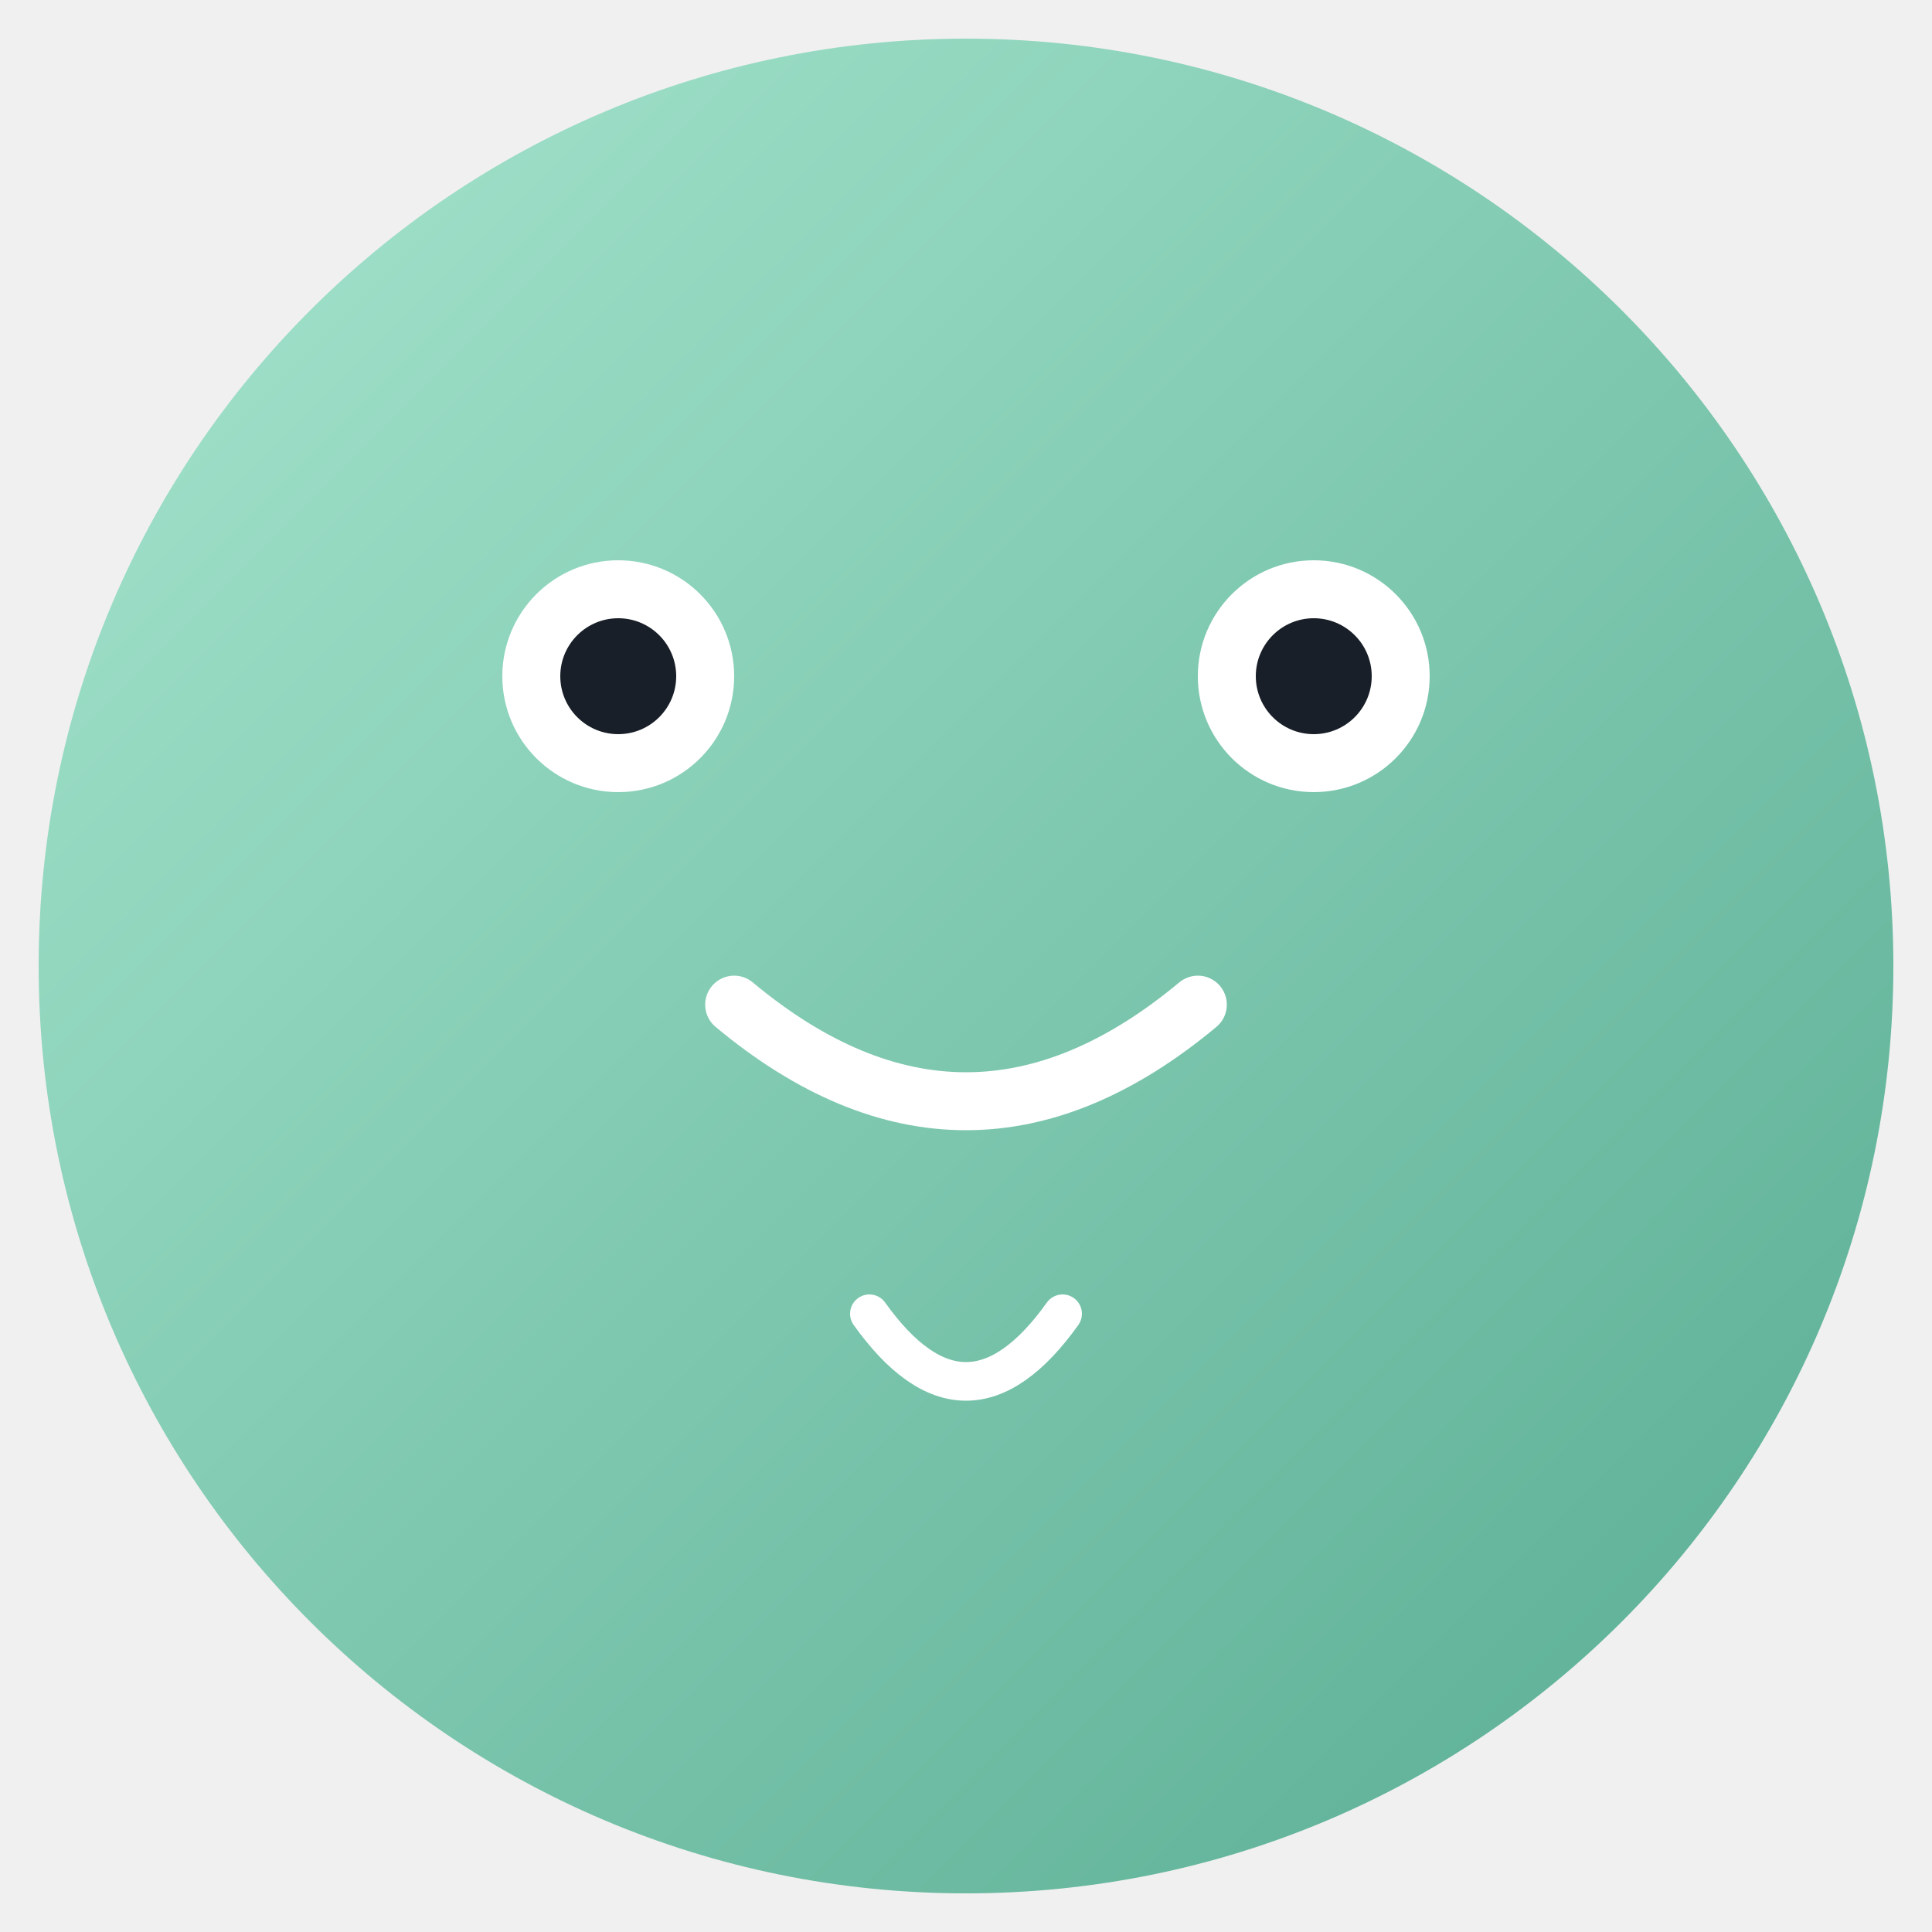
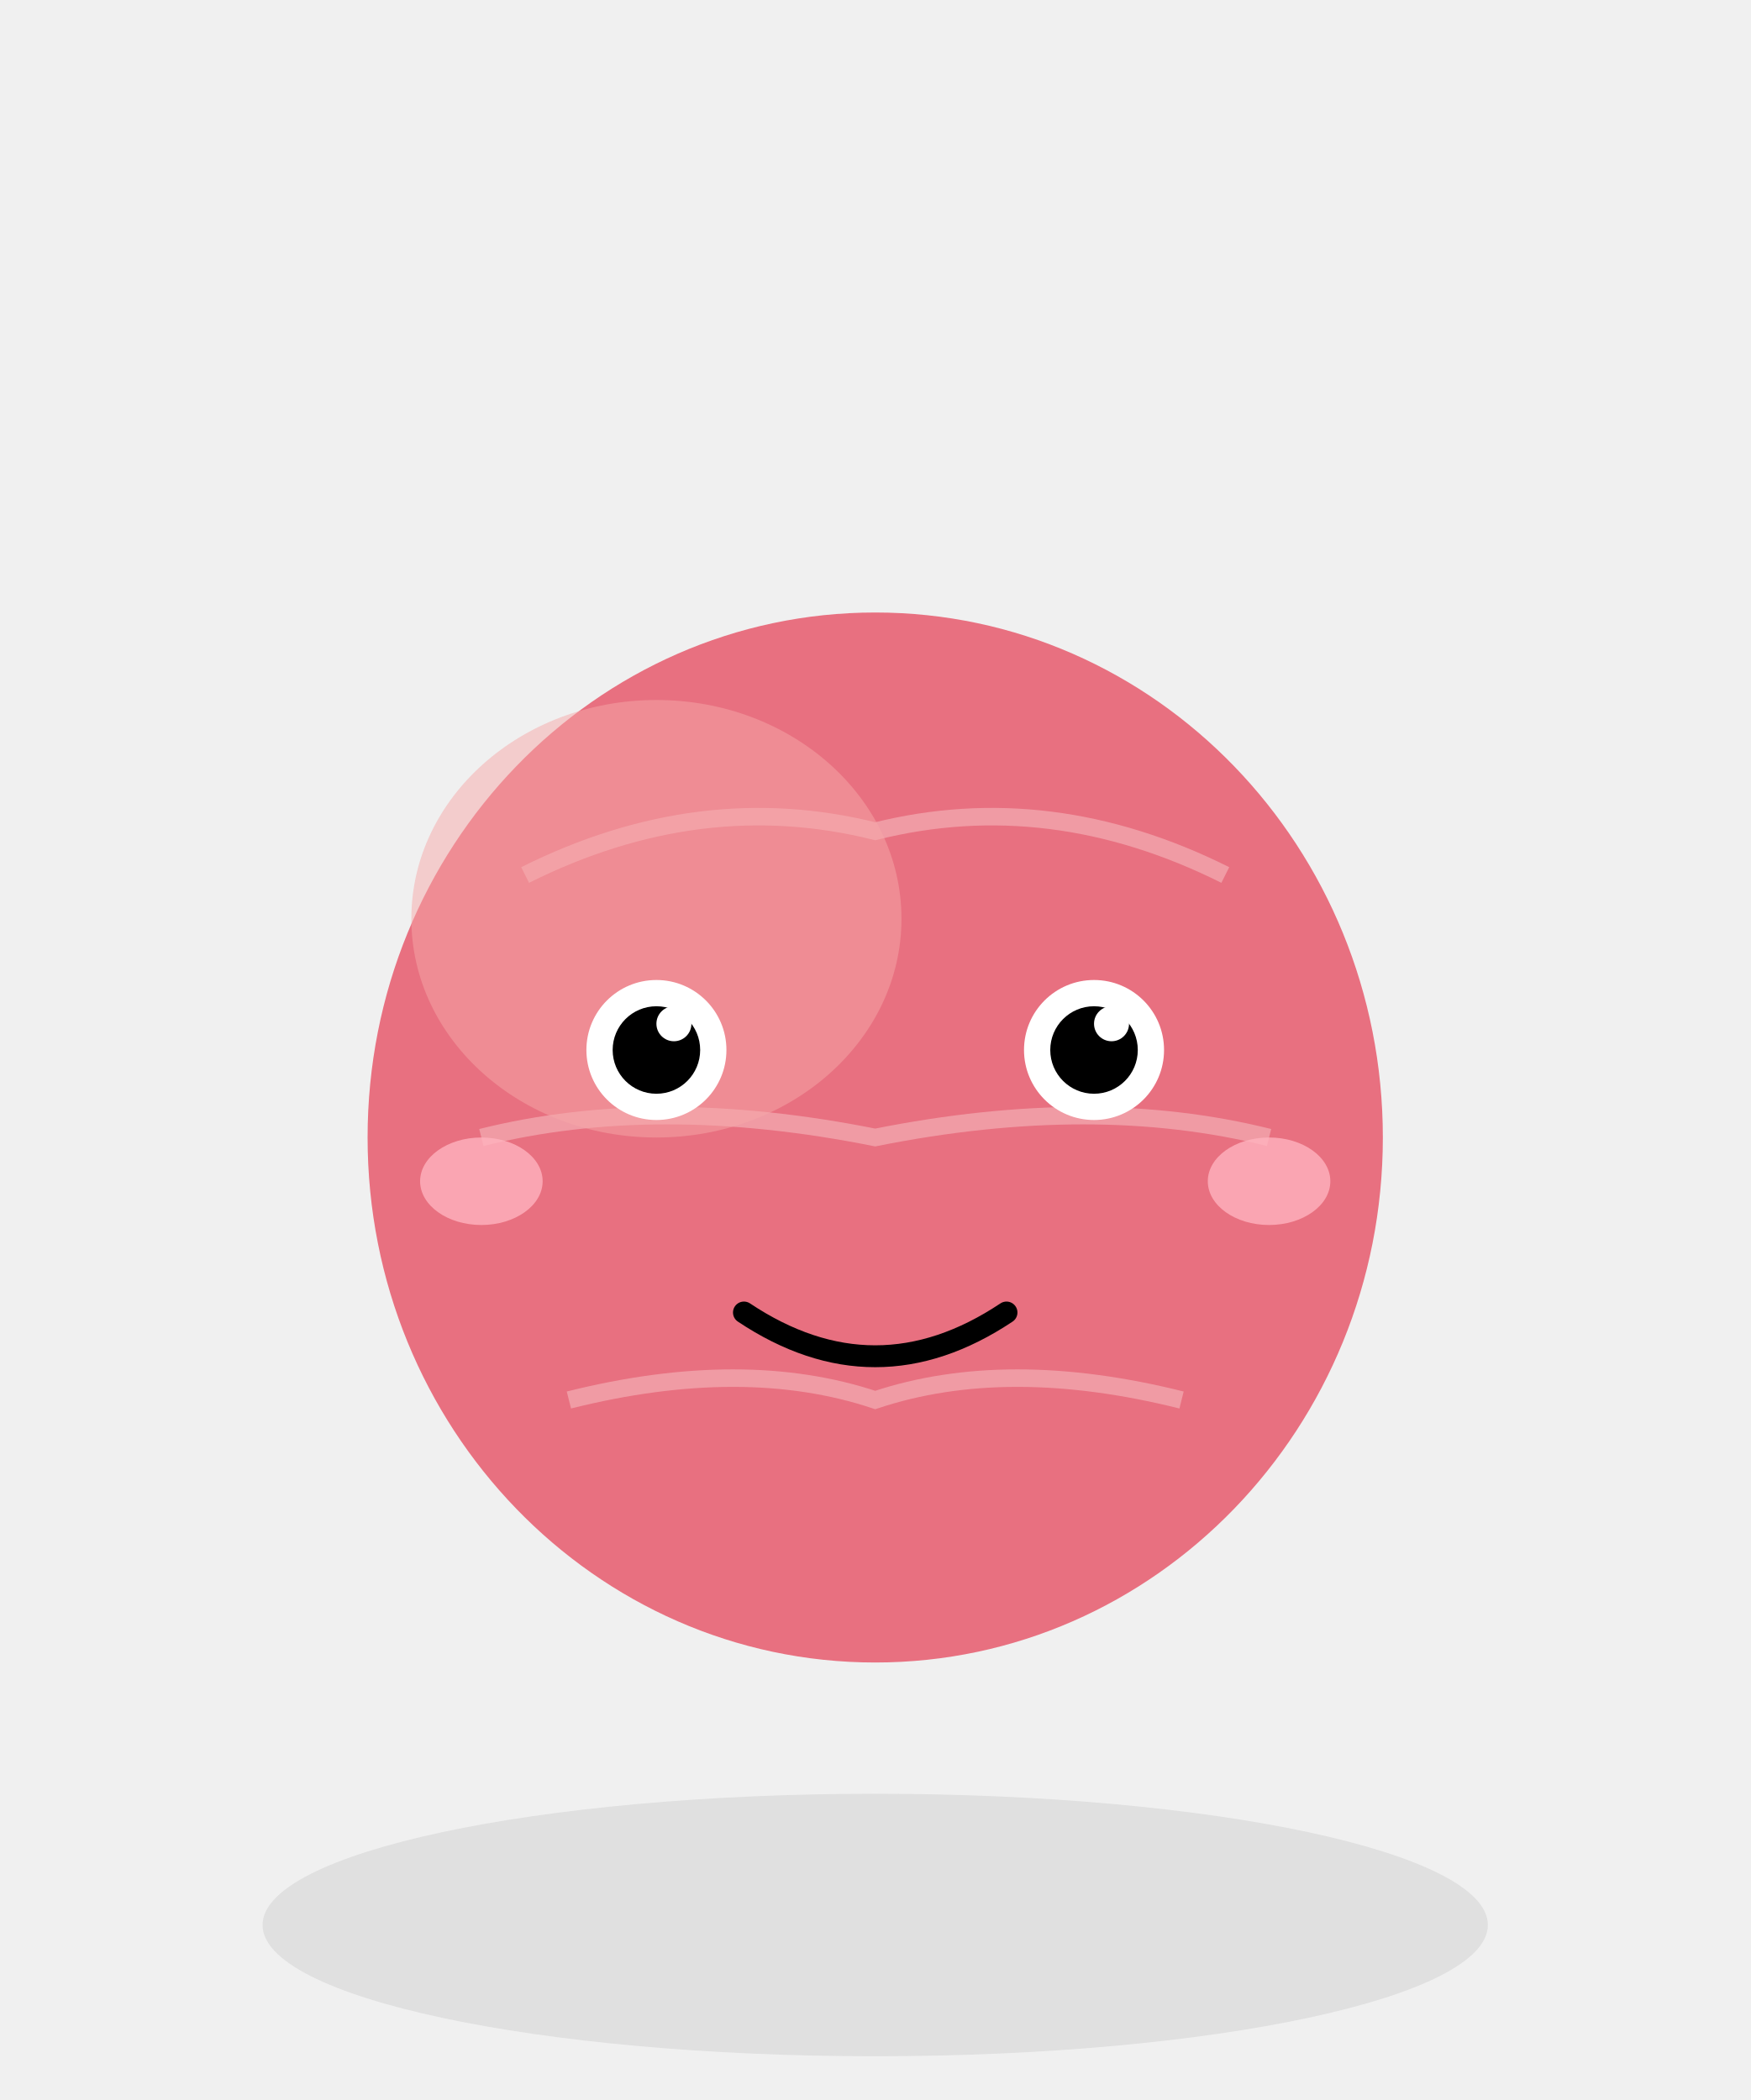
- <svg xmlns="http://www.w3.org/2000/svg" viewBox="0 0 100 100">
-   <defs>
-     <linearGradient id="grad4" x1="0%" y1="0%" x2="100%" y2="100%">
-       <stop offset="0%" style="stop-color:#A8E6CF;stop-opacity:1" />
-       <stop offset="100%" style="stop-color:#56AB91;stop-opacity:1" />
-     </linearGradient>
-   </defs>
-   <circle cx="50" cy="50" r="48" fill="url(#grad4)" />
-   <circle cx="32" cy="35" r="6" fill="#FFF" />
-   <circle cx="68" cy="35" r="6" fill="#FFF" />
-   <circle cx="32" cy="35" r="3" fill="#191F28" />
-   <circle cx="68" cy="35" r="3" fill="#191F28" />
-   <path d="M 38 52 Q 50 62 62 52" stroke="#FFF" stroke-width="3" fill="none" stroke-linecap="round" />
-   <path d="M 45 68 Q 50 75 55 68" stroke="#FFF" stroke-width="2" fill="none" stroke-linecap="round" />
+ <svg xmlns="http://www.w3.org/2000/svg" viewBox="0 0 200 240">
+   <ellipse cx="100" cy="220" rx="70" ry="15" fill="#d0d0d0" opacity="0.5" />
+   <ellipse cx="100" cy="130" rx="58" ry="60" fill="#E87080" />
+   <path d="M 60 100 Q 80 90 100 95 Q 120 90 140 100" stroke="#F5B8BD" stroke-width="2" fill="none" opacity="0.6" />
+   <path d="M 55 130 Q 75 125 100 130 Q 125 125 145 130" stroke="#F5B8BD" stroke-width="2" fill="none" opacity="0.6" />
+   <path d="M 65 160 Q 85 155 100 160 Q 115 155 135 160" stroke="#F5B8BD" stroke-width="2" fill="none" opacity="0.6" />
+   <ellipse cx="75" cy="105" rx="28" ry="25" fill="#F5A8A8" opacity="0.5" />
+   <circle cx="75" cy="120" r="8" fill="#fff" />
+   <circle cx="75" cy="120" r="5" fill="#000" />
+   <circle cx="77" cy="117" r="2" fill="#fff" />
+   <circle cx="125" cy="120" r="8" fill="#fff" />
+   <circle cx="125" cy="120" r="5" fill="#000" />
+   <circle cx="127" cy="117" r="2" fill="#fff" />
+   <ellipse cx="55" cy="135" rx="7" ry="5" fill="#FFB3BE" opacity="0.8" />
+   <ellipse cx="145" cy="135" rx="7" ry="5" fill="#FFB3BE" opacity="0.8" />
+   <path d="M 85 150 Q 100 160 115 150" stroke="#000" stroke-width="2.5" fill="none" stroke-linecap="round" />
</svg>
